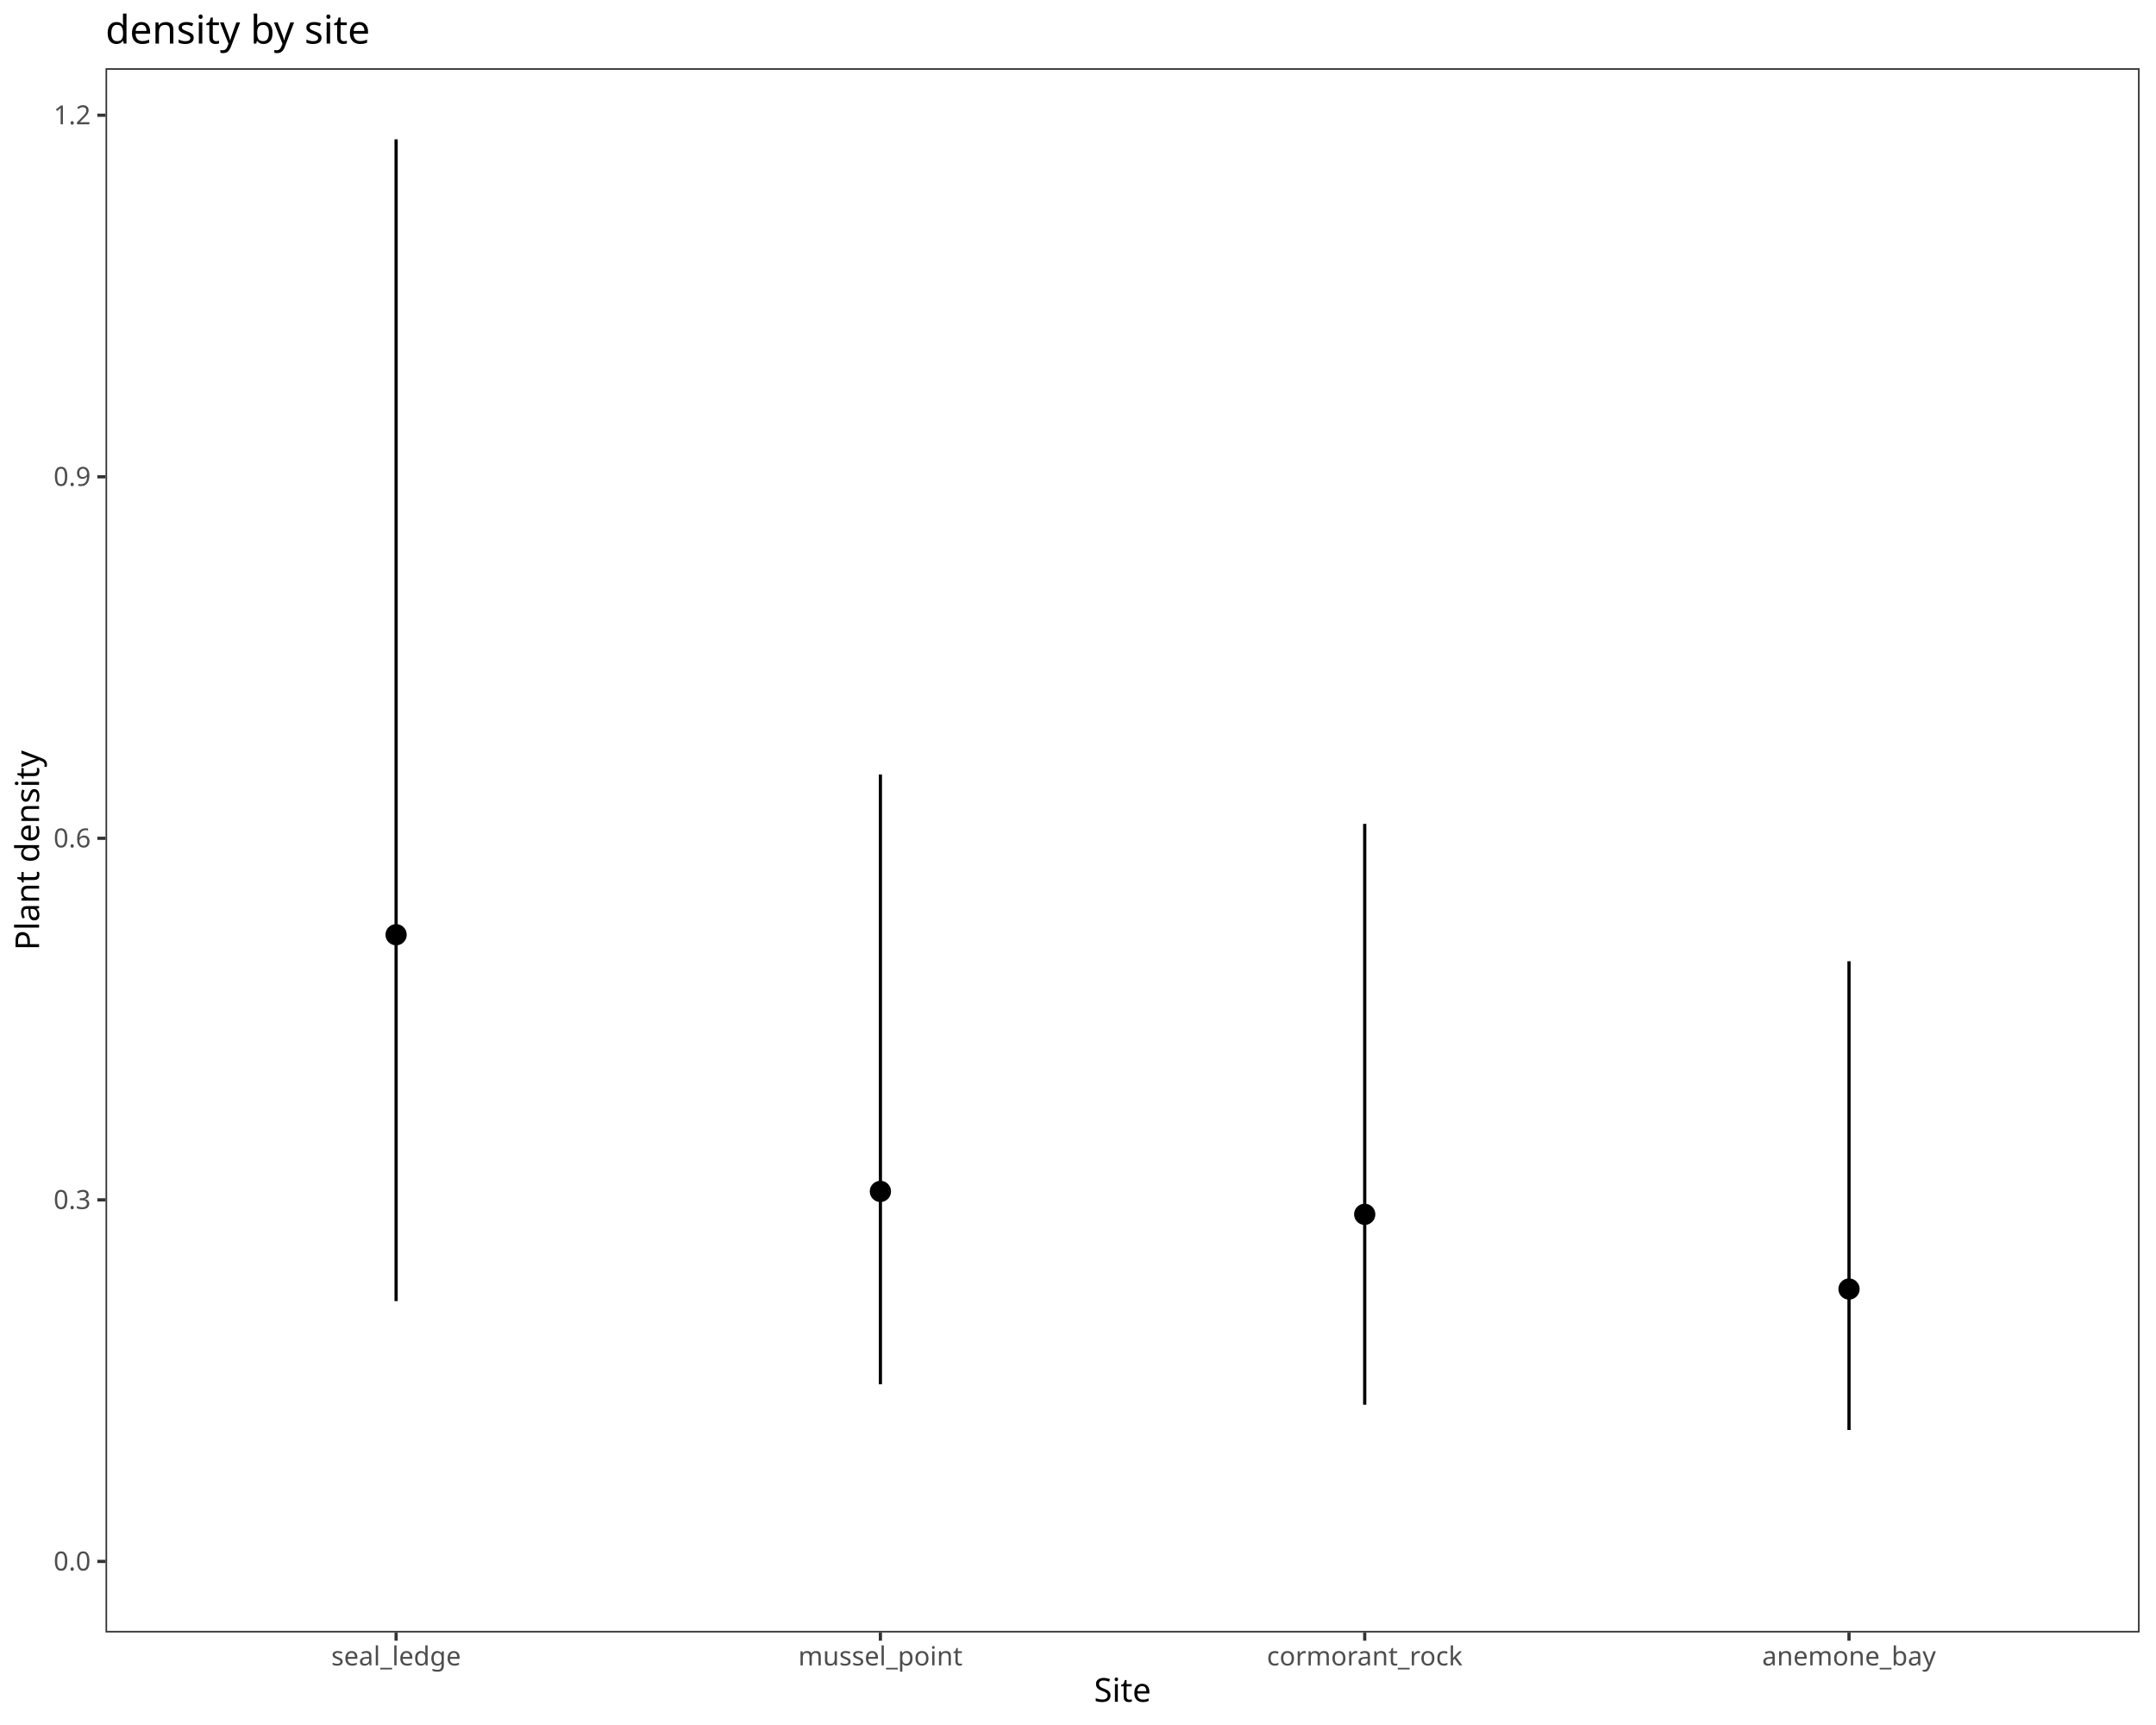
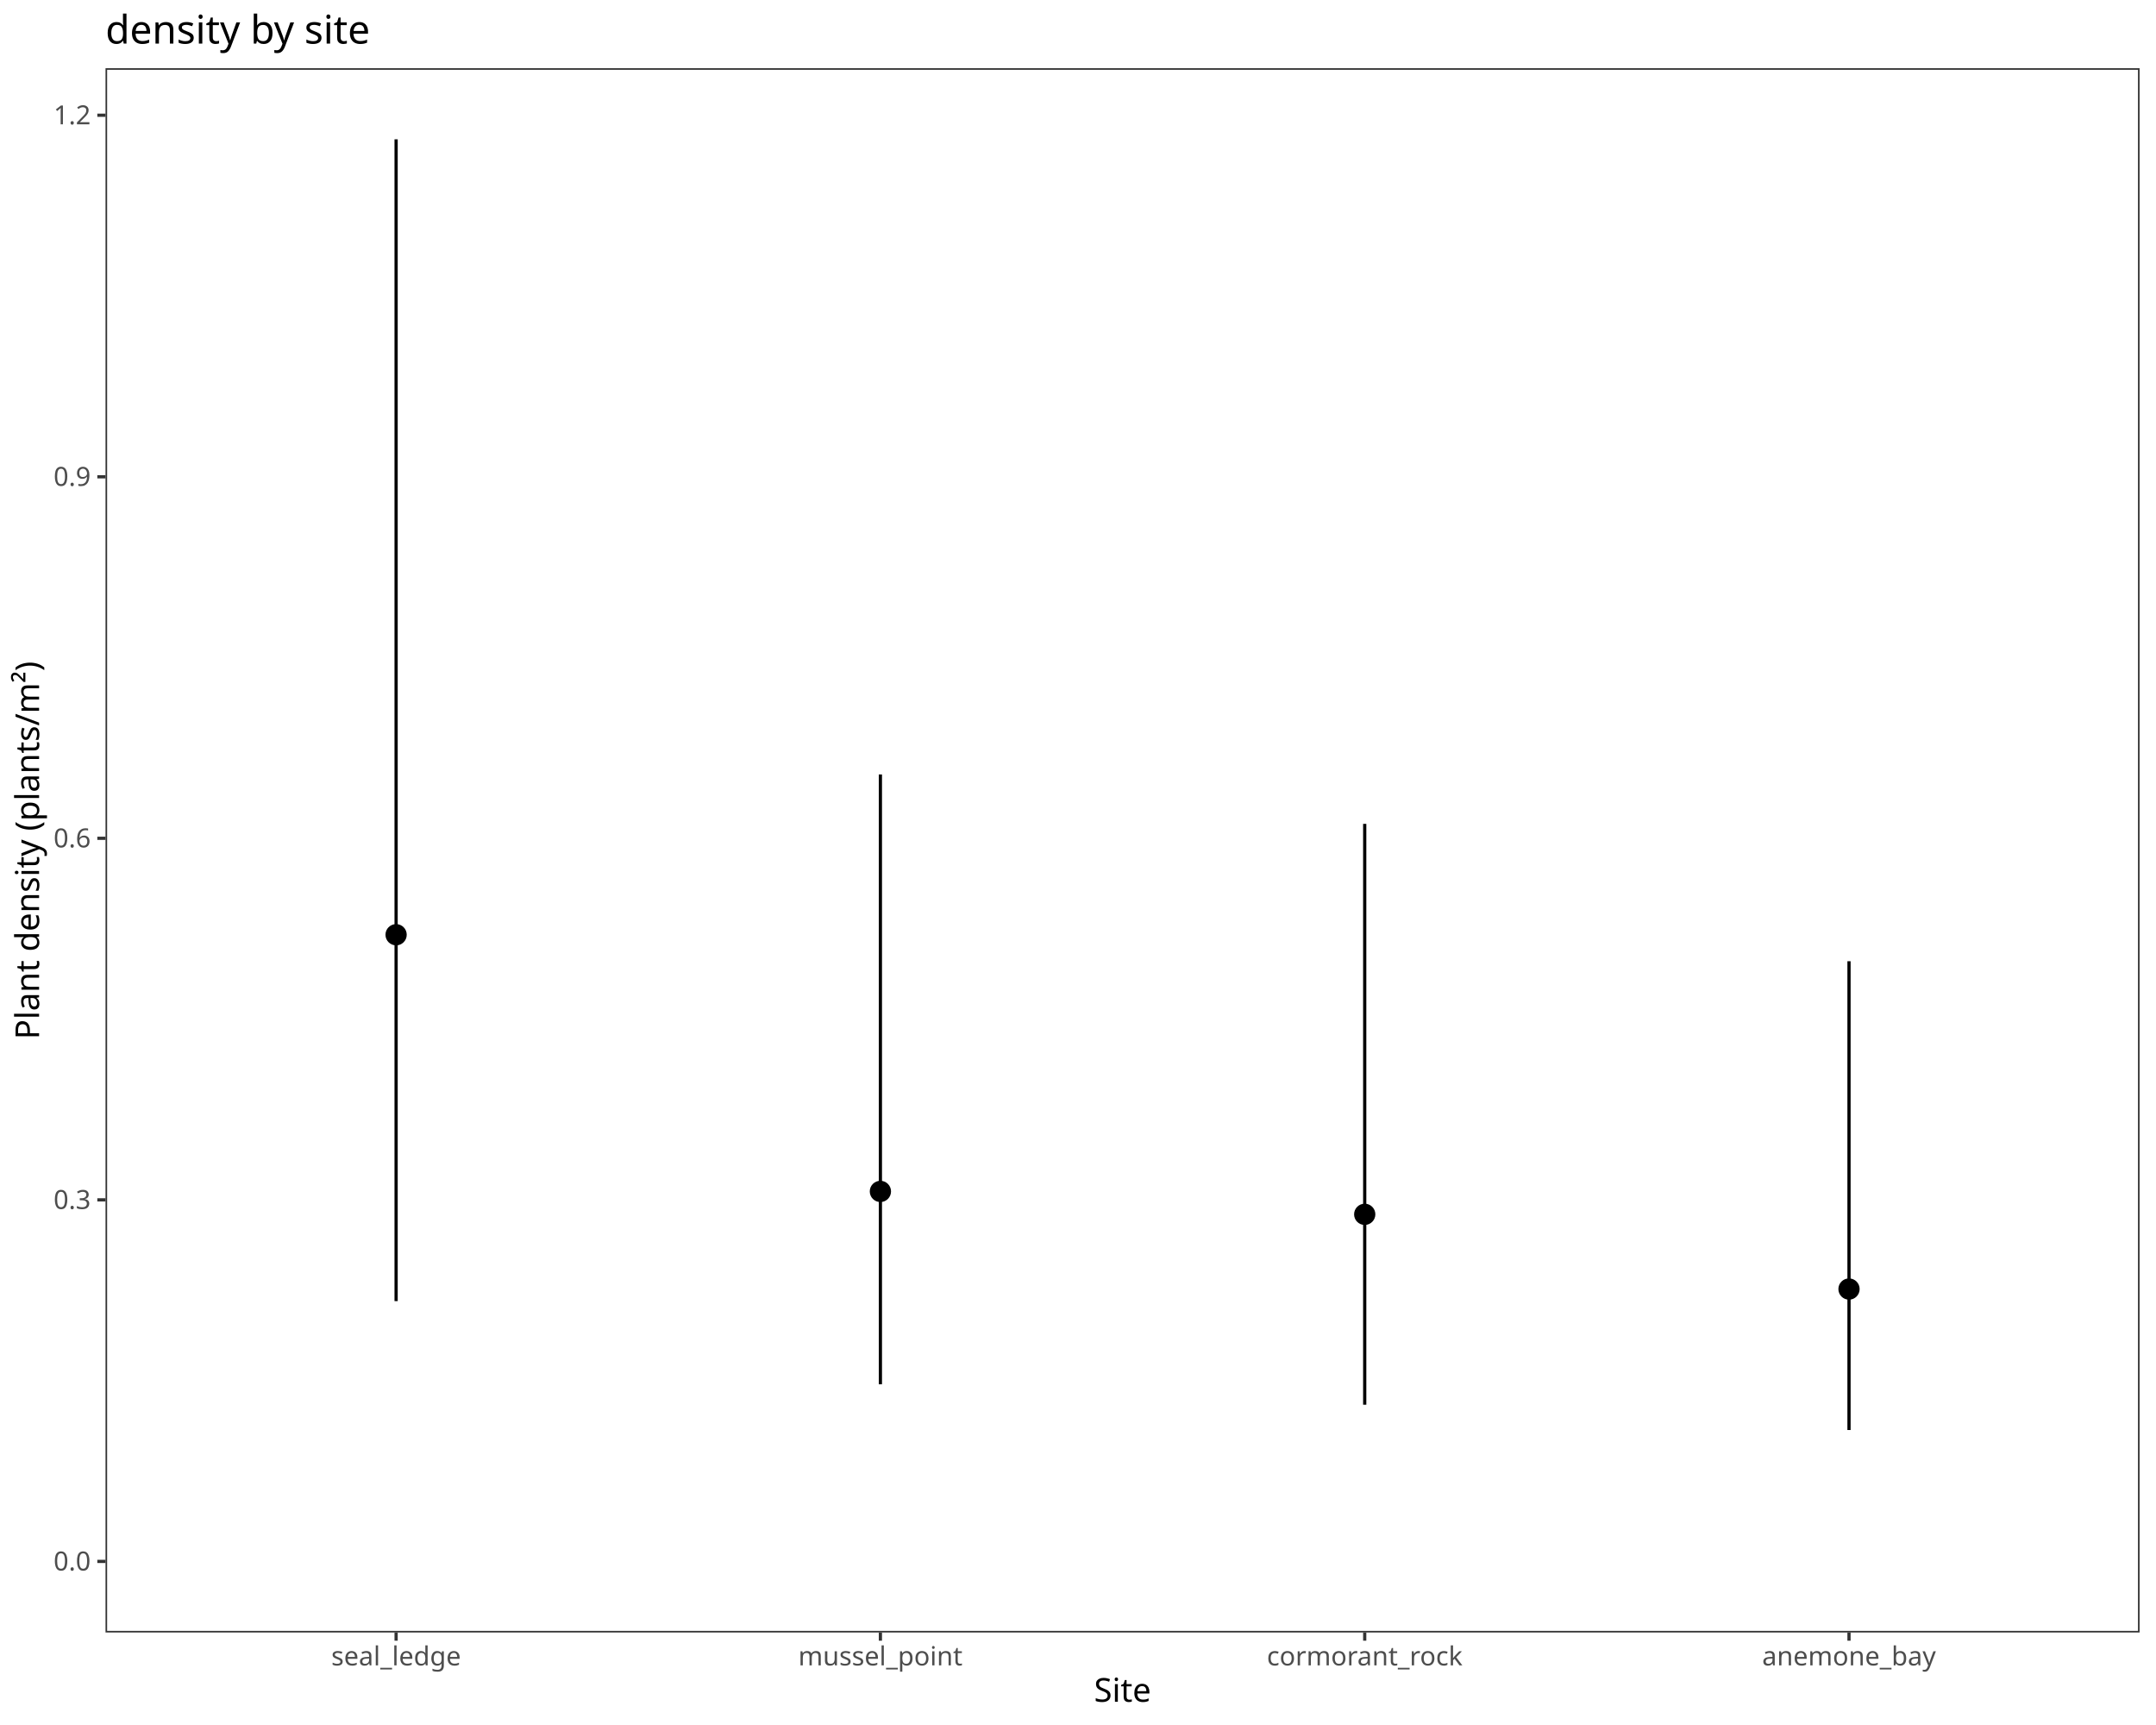
<svg xmlns="http://www.w3.org/2000/svg" class="svglite" data-engine-version="2.0" width="720.00pt" height="576.00pt" viewBox="0 0 720.00 576.00">
  <defs>
    <style type="text/css">
    .svglite line, .svglite polyline, .svglite polygon, .svglite path, .svglite rect, .svglite circle {
      fill: none;
      stroke: #000000;
      stroke-linecap: round;
      stroke-linejoin: round;
      stroke-miterlimit: 10.00;
    }
  </style>
  </defs>
  <rect width="100%" height="100%" style="stroke: none; fill: #FFFFFF;" />
  <defs>
    <clipPath id="cpMC4wMHw3MjAuMDB8MC4wMHw1NzYuMDA=">
      <rect x="0.00" y="0.00" width="720.00" height="576.00" />
    </clipPath>
  </defs>
  <g clip-path="url(#cpMC4wMHw3MjAuMDB8MC4wMHw1NzYuMDA=)">
    <rect x="0.00" y="0.00" width="720.00" height="576.00" style="stroke-width: 1.07; stroke: #FFFFFF; fill: #FFFFFF;" />
  </g>
  <defs>
    <clipPath id="cpMzUuMjR8NzE0LjUyfDIyLjc4fDU0NS4xMQ==">
      <rect x="35.24" y="22.78" width="679.28" height="522.33" />
    </clipPath>
  </defs>
  <g clip-path="url(#cpMzUuMjR8NzE0LjUyfDIyLjc4fDU0NS4xMQ==)">
    <rect x="35.24" y="22.78" width="679.28" height="522.33" style="stroke-width: 1.07; stroke: none; fill: #FFFFFF;" />
    <line x1="132.28" y1="434.45" x2="132.28" y2="46.53" style="stroke-width: 1.07; stroke-linecap: butt;" />
    <line x1="294.01" y1="462.22" x2="294.01" y2="258.60" style="stroke-width: 1.07; stroke-linecap: butt;" />
    <line x1="455.75" y1="469.06" x2="455.75" y2="275.09" style="stroke-width: 1.07; stroke-linecap: butt;" />
    <line x1="617.48" y1="477.51" x2="617.48" y2="320.97" style="stroke-width: 1.07; stroke-linecap: butt;" />
    <circle cx="132.28" cy="312.12" r="2.84" style="stroke-width: 1.42; fill: #000000;" />
    <circle cx="294.01" cy="397.83" r="2.84" style="stroke-width: 1.42; fill: #000000;" />
    <circle cx="455.75" cy="405.48" r="2.84" style="stroke-width: 1.42; fill: #000000;" />
    <circle cx="617.48" cy="430.43" r="2.84" style="stroke-width: 1.42; fill: #000000;" />
    <rect x="35.24" y="22.78" width="679.28" height="522.33" style="stroke-width: 1.07; stroke: #333333;" />
  </g>
  <g clip-path="url(#cpMC4wMHw3MjAuMDB8MC4wMHw1NzYuMDA=)">
    <text x="30.31" y="524.40" text-anchor="end" style="font-size: 8.80px; fill: #4D4D4D; font-family: sans;" textLength="12.23px" lengthAdjust="spacingAndGlyphs">0.0</text>
    <text x="30.31" y="403.68" text-anchor="end" style="font-size: 8.80px; fill: #4D4D4D; font-family: sans;" textLength="12.23px" lengthAdjust="spacingAndGlyphs">0.3</text>
    <text x="30.31" y="282.95" text-anchor="end" style="font-size: 8.80px; fill: #4D4D4D; font-family: sans;" textLength="12.23px" lengthAdjust="spacingAndGlyphs">0.6</text>
    <text x="30.31" y="162.23" text-anchor="end" style="font-size: 8.80px; fill: #4D4D4D; font-family: sans;" textLength="12.23px" lengthAdjust="spacingAndGlyphs">0.9</text>
    <text x="30.31" y="41.51" text-anchor="end" style="font-size: 8.80px; fill: #4D4D4D; font-family: sans;" textLength="12.23px" lengthAdjust="spacingAndGlyphs">1.2</text>
    <polyline points="32.50,521.37 35.24,521.37 " style="stroke-width: 1.07; stroke: #333333; stroke-linecap: butt;" />
    <polyline points="32.50,400.65 35.24,400.65 " style="stroke-width: 1.07; stroke: #333333; stroke-linecap: butt;" />
    <polyline points="32.50,279.92 35.24,279.92 " style="stroke-width: 1.07; stroke: #333333; stroke-linecap: butt;" />
    <polyline points="32.50,159.20 35.24,159.20 " style="stroke-width: 1.07; stroke: #333333; stroke-linecap: butt;" />
    <polyline points="32.50,38.48 35.24,38.48 " style="stroke-width: 1.07; stroke: #333333; stroke-linecap: butt;" />
    <polyline points="132.28,547.85 132.28,545.11 " style="stroke-width: 1.07; stroke: #333333; stroke-linecap: butt;" />
    <polyline points="294.01,547.85 294.01,545.11 " style="stroke-width: 1.07; stroke: #333333; stroke-linecap: butt;" />
    <polyline points="455.75,547.85 455.75,545.11 " style="stroke-width: 1.07; stroke: #333333; stroke-linecap: butt;" />
    <polyline points="617.48,547.85 617.48,545.11 " style="stroke-width: 1.07; stroke: #333333; stroke-linecap: butt;" />
    <text x="132.28" y="556.10" text-anchor="middle" style="font-size: 8.80px; fill: #4D4D4D; font-family: sans;" textLength="42.57px" lengthAdjust="spacingAndGlyphs">seal_ledge</text>
    <text x="294.01" y="556.10" text-anchor="middle" style="font-size: 8.80px; fill: #4D4D4D; font-family: sans;" textLength="51.86px" lengthAdjust="spacingAndGlyphs">mussel_point</text>
    <text x="455.75" y="556.10" text-anchor="middle" style="font-size: 8.80px; fill: #4D4D4D; font-family: sans;" textLength="61.15px" lengthAdjust="spacingAndGlyphs">cormorant_rock</text>
    <text x="617.48" y="556.10" text-anchor="middle" style="font-size: 8.80px; fill: #4D4D4D; font-family: sans;" textLength="55.79px" lengthAdjust="spacingAndGlyphs">anemone_bay</text>
    <text x="374.88" y="568.24" text-anchor="middle" style="font-size: 11.00px; font-family: sans;" textLength="18.96px" lengthAdjust="spacingAndGlyphs">Site</text>
-     <text transform="translate(13.05,283.95) rotate(-90)" text-anchor="middle" style="font-size: 11.00px; font-family: sans;" textLength="62.99px" lengthAdjust="spacingAndGlyphs">Plant density</text>
+     <text transform="translate(13.05,283.95) rotate(-90)" text-anchor="middle" style="font-size: 11.00px; font-family: sans;" textLength="118.62px" lengthAdjust="spacingAndGlyphs">Plant density (plants/m²)</text>
    <text x="35.24" y="14.56" style="font-size: 13.20px; font-family: sans;" textLength="83.66px" lengthAdjust="spacingAndGlyphs">density by site</text>
  </g>
</svg>
